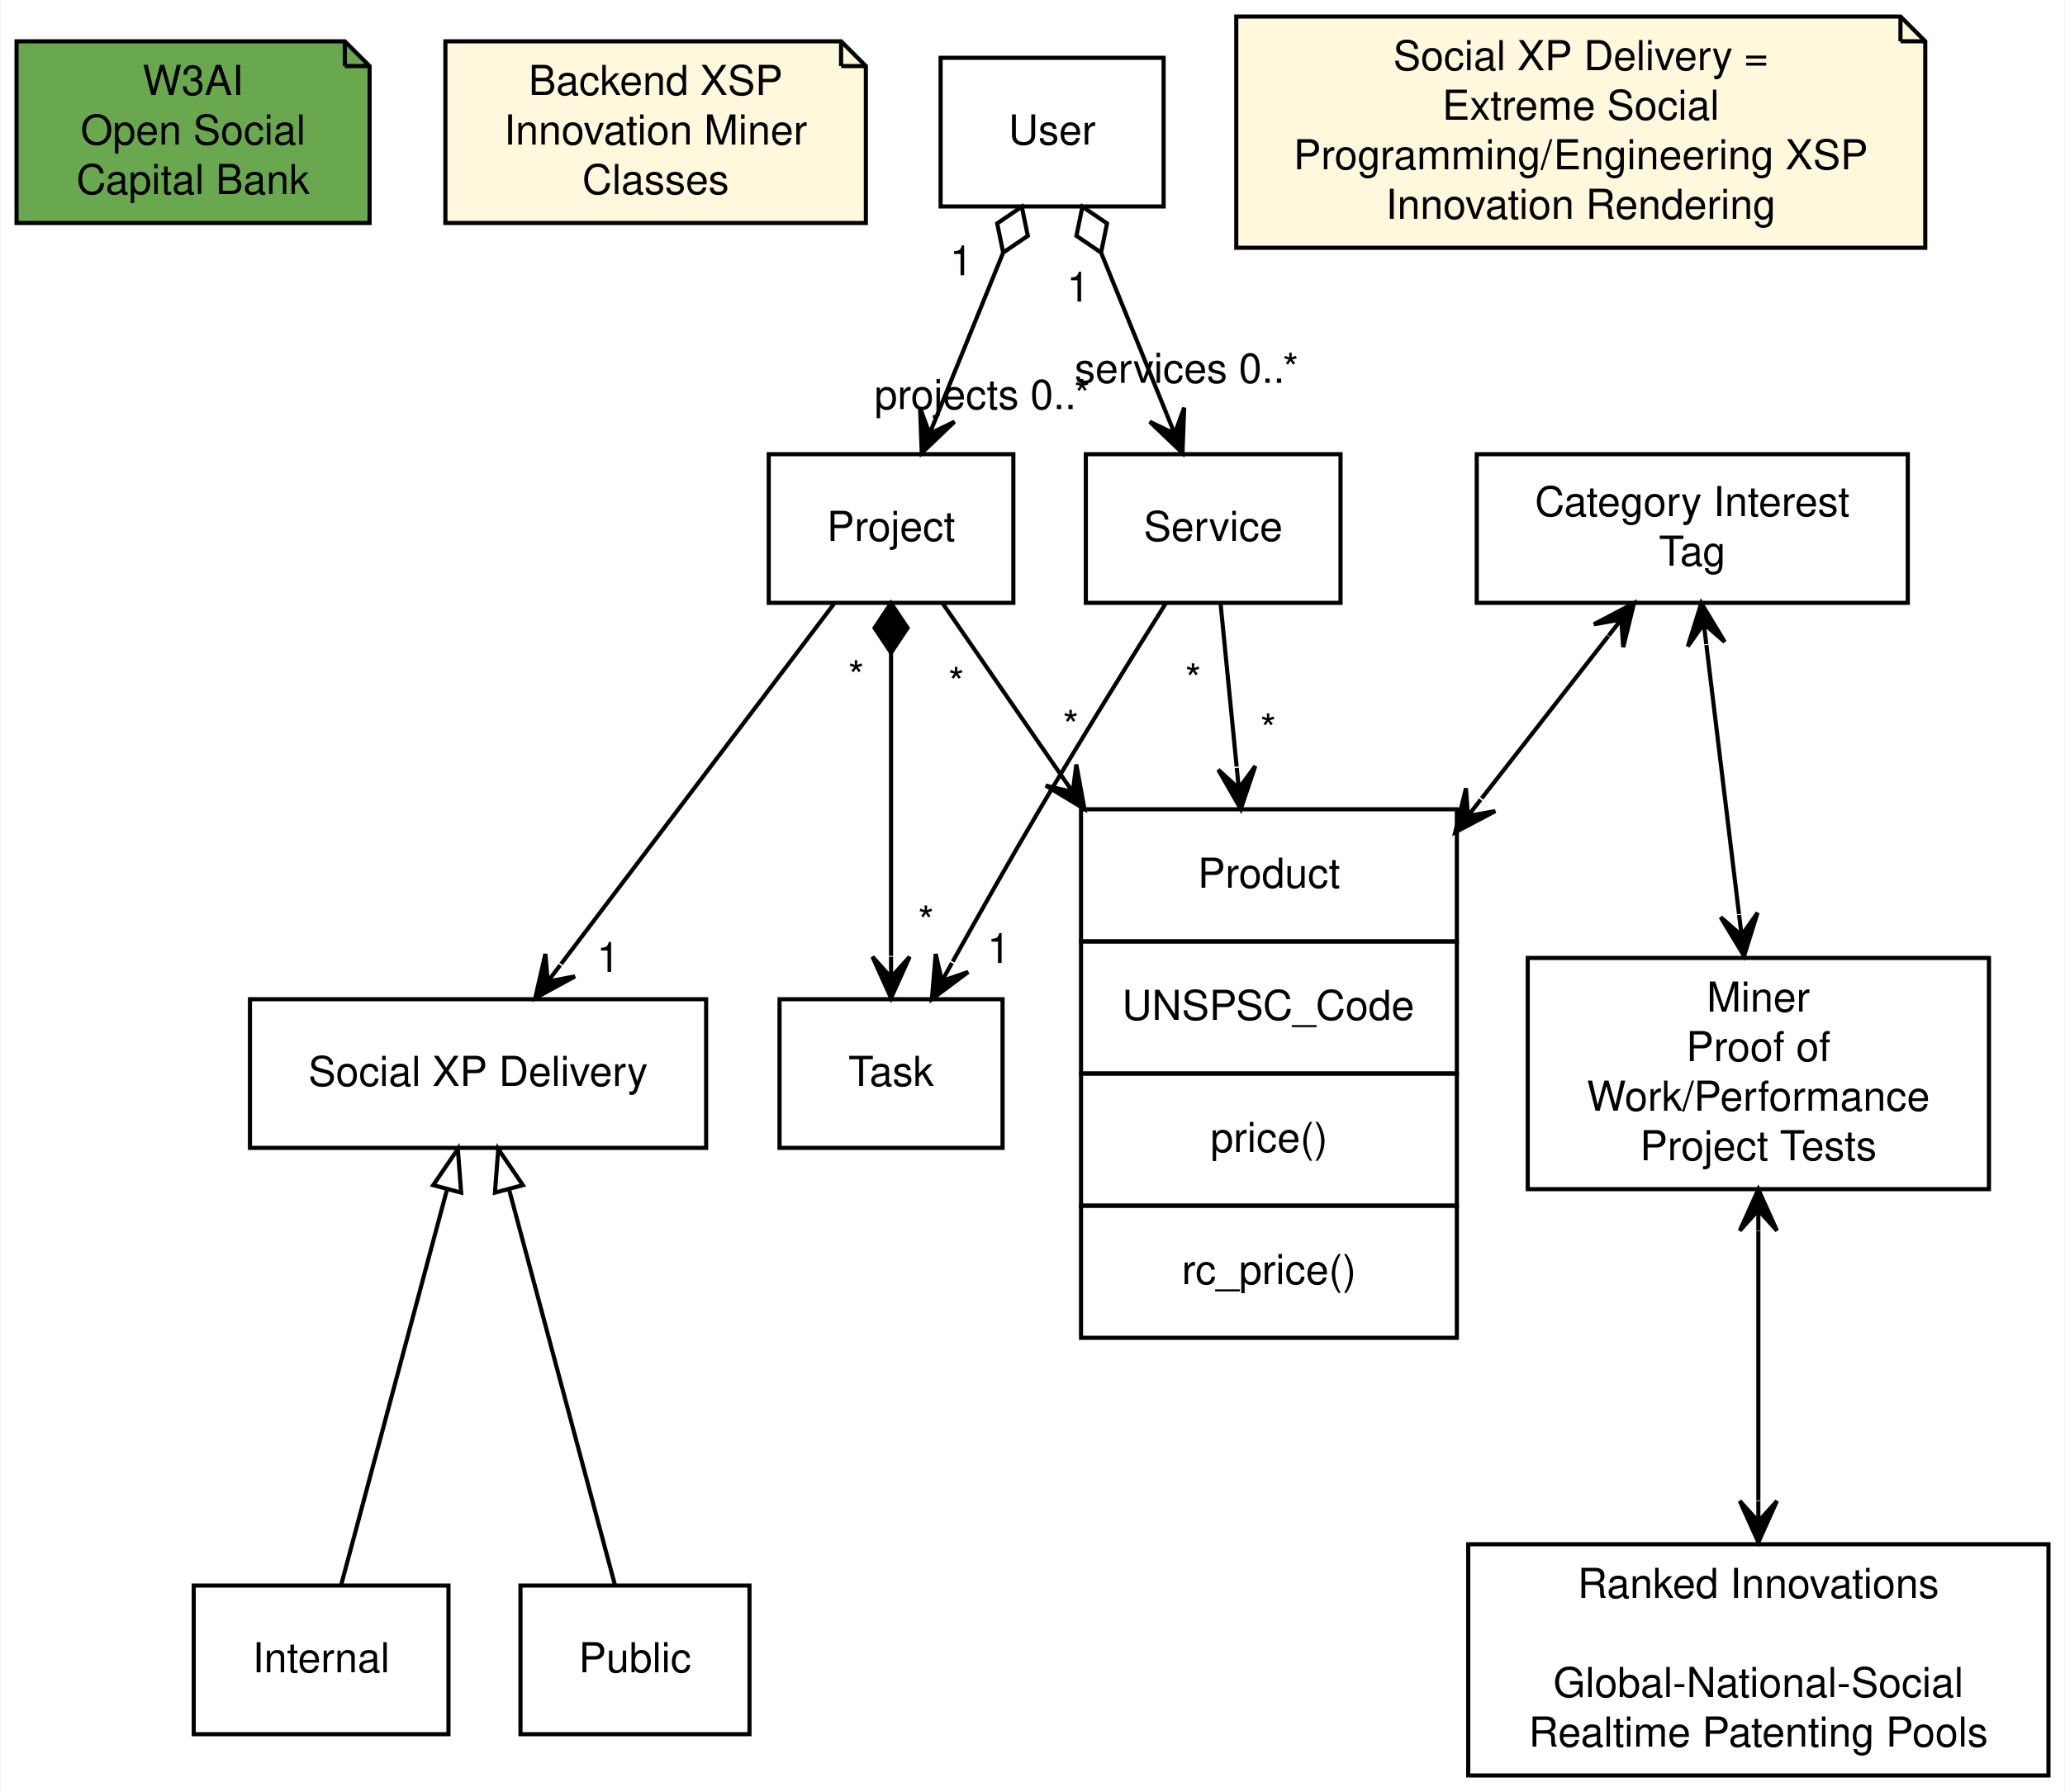
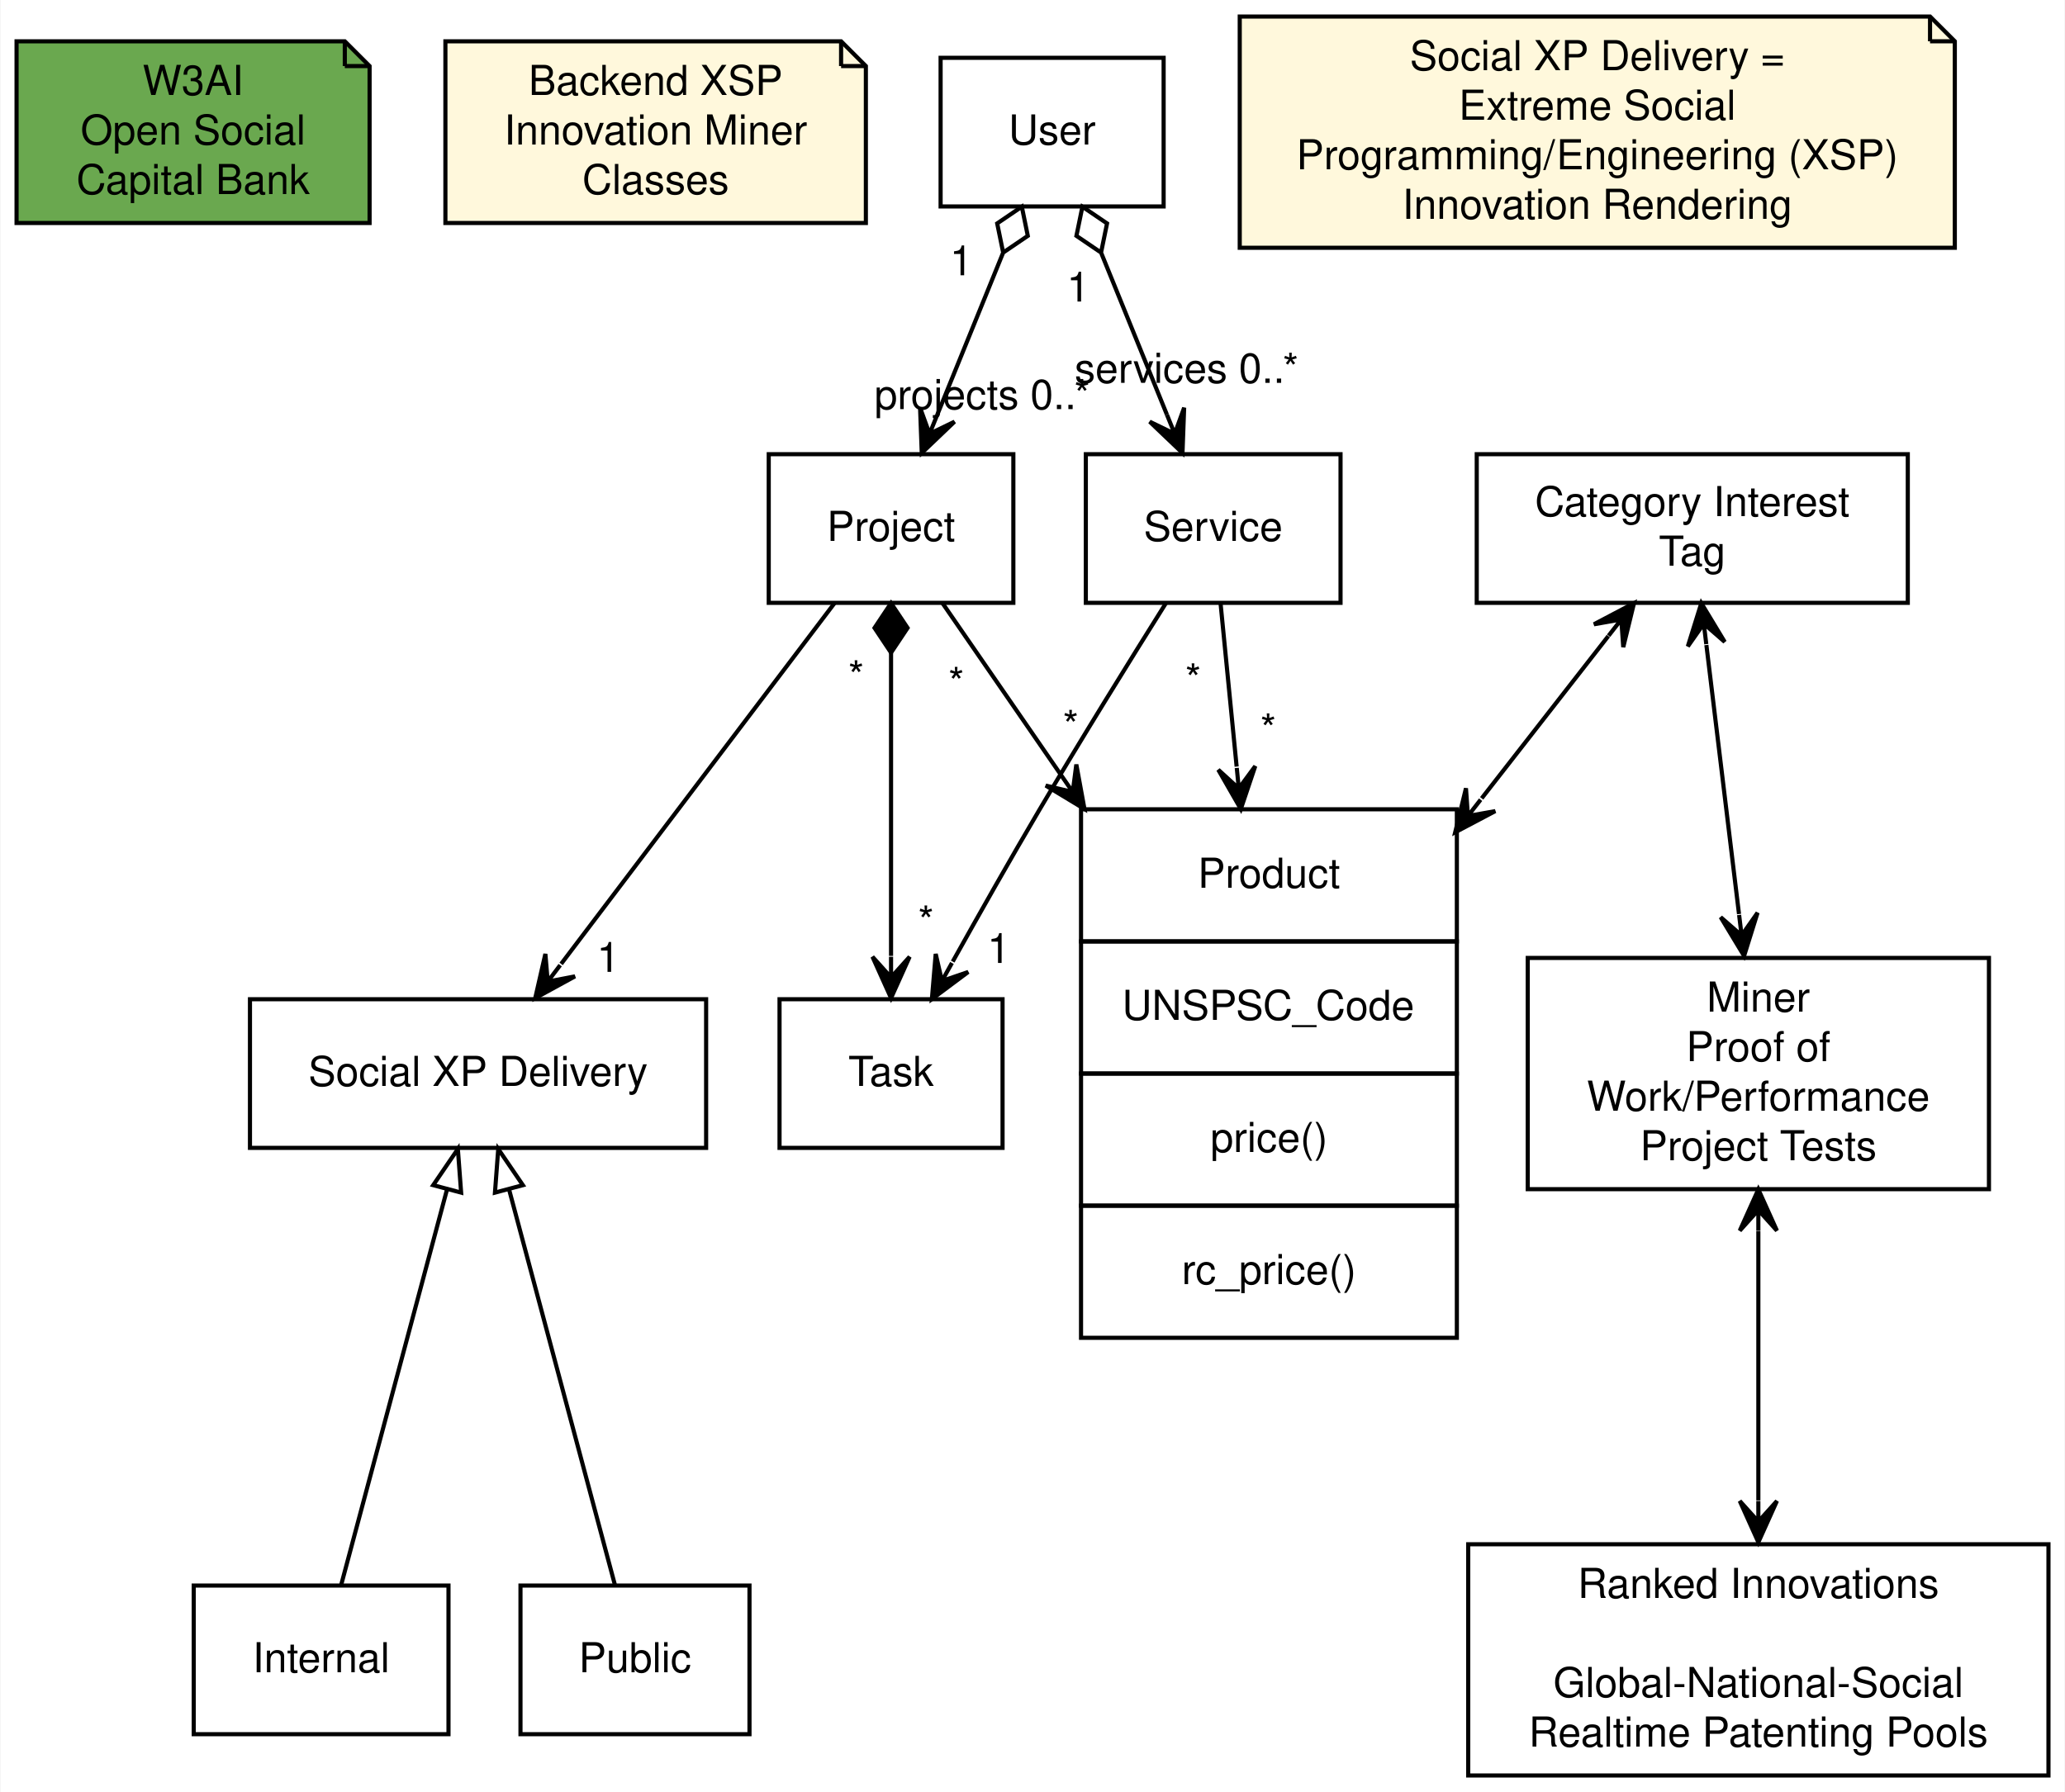
<svg xmlns="http://www.w3.org/2000/svg" width="500pt" height="434pt" viewBox="0.00 0.00 499.74 434.00">
  <g id="graph0" class="graph" transform="scale(1 1) rotate(0) translate(4 430)">
    <polygon fill="#ffffff" stroke="transparent" points="-4,4 -4,-430 495.743,-430 495.743,4 -4,4" />
    <g id="node1" class="node">
      <polygon fill="#6aa84f" stroke="#000000" points="79.359,-420 -.12,-420 -.12,-376 85.359,-376 85.359,-414 79.359,-420" />
      <polyline fill="none" stroke="#000000" points="79.359,-420 79.359,-414 " />
      <polyline fill="none" stroke="#000000" points="85.359,-414 79.359,-414 " />
      <text text-anchor="middle" x="42.62" y="-407" font-family="Helvetica,sans-Serif" font-size="10.00" fill="#000000">W3AI </text>
      <text text-anchor="middle" x="42.62" y="-395" font-family="Helvetica,sans-Serif" font-size="10.00" fill="#000000"> Open Social</text>
      <text text-anchor="middle" x="42.62" y="-383" font-family="Helvetica,sans-Serif" font-size="10.00" fill="#000000">Capital Bank</text>
    </g>
    <g id="node2" class="node">
      <polygon fill="#fff8dc" stroke="#000000" points="199.524,-420 103.715,-420 103.715,-376 205.524,-376 205.524,-414 199.524,-420" />
      <polyline fill="none" stroke="#000000" points="199.524,-420 199.524,-414 " />
      <polyline fill="none" stroke="#000000" points="205.524,-414 199.524,-414 " />
      <text text-anchor="middle" x="154.619" y="-407" font-family="Helvetica,sans-Serif" font-size="10.00" fill="#000000">Backend XSP</text>
      <text text-anchor="middle" x="154.619" y="-395" font-family="Helvetica,sans-Serif" font-size="10.00" fill="#000000">Innovation Miner</text>
      <text text-anchor="middle" x="154.619" y="-383" font-family="Helvetica,sans-Serif" font-size="10.00" fill="#000000">Classes</text>
    </g>
    <g id="node3" class="node">
      <polygon fill="none" stroke="#000000" points="277.62,-416 223.619,-416 223.619,-380 277.62,-380 277.62,-416" />
      <text text-anchor="middle" x="250.619" y="-395" font-family="Helvetica,sans-Serif" font-size="10.00" fill="#000000">User</text>
    </g>
    <g id="node4" class="node">
      <polygon fill="none" stroke="#000000" points="241.234,-320 182.005,-320 182.005,-284 241.234,-284 241.234,-320" />
      <text text-anchor="middle" x="211.619" y="-299" font-family="Helvetica,sans-Serif" font-size="10.00" fill="#000000">Project</text>
    </g>
    <g id="edge1" class="edge">
      <path fill="none" stroke="#000000" d="M238.696,-368.651C233.645,-356.216 227.79,-341.803 222.819,-329.568" />
      <polygon fill="none" stroke="#000000" points="238.767,-368.825 244.732,-372.879 243.284,-379.943 237.32,-375.89 238.767,-368.825" />
      <polygon fill="#000000" stroke="#000000" points="219.055,-320.302 226.988,-327.873 220.937,-324.935 222.819,-329.567 222.819,-329.567 222.819,-329.567 220.937,-324.935 218.649,-331.261 219.055,-320.302 219.055,-320.302" />
      <text text-anchor="middle" x="233.708" y="-330.914" font-family="Helvetica,sans-Serif" font-size="10.00" fill="#000000">projects 0..*</text>
      <text text-anchor="middle" x="228.631" y="-363.331" font-family="Helvetica,sans-Serif" font-size="10.00" fill="#000000">1</text>
    </g>
    <g id="node5" class="node">
      <polygon fill="none" stroke="#000000" points="320.455,-320 258.784,-320 258.784,-284 320.455,-284 320.455,-320" />
      <text text-anchor="middle" x="289.62" y="-299" font-family="Helvetica,sans-Serif" font-size="10.00" fill="#000000">Service</text>
    </g>
    <g id="edge2" class="edge">
      <path fill="none" stroke="#000000" d="M262.543,-368.651C267.594,-356.216 273.449,-341.803 278.42,-329.568" />
      <polygon fill="none" stroke="#000000" points="262.472,-368.825 263.919,-375.89 257.955,-379.943 256.507,-372.879 262.472,-368.825" />
      <polygon fill="#000000" stroke="#000000" points="282.184,-320.302 282.589,-331.261 280.302,-324.935 278.42,-329.567 278.42,-329.567 278.42,-329.567 280.302,-324.935 274.251,-327.873 282.184,-320.302 282.184,-320.302" />
      <text text-anchor="middle" x="283.193" y="-337.277" font-family="Helvetica,sans-Serif" font-size="10.00" fill="#000000">services 0..*</text>
      <text text-anchor="middle" x="256.947" y="-356.969" font-family="Helvetica,sans-Serif" font-size="10.00" fill="#000000">1</text>
    </g>
    <g id="node6" class="node">
      <polygon fill="none" stroke="#000000" points="238.619,-188 184.619,-188 184.619,-152 238.619,-152 238.619,-188" />
      <text text-anchor="middle" x="211.619" y="-167" font-family="Helvetica,sans-Serif" font-size="10.00" fill="#000000">Task</text>
    </g>
    <g id="edge3" class="edge">
      <path fill="none" stroke="#000000" d="M211.619,-271.884C211.619,-249.845 211.619,-220.137 211.619,-198.489" />
      <polygon fill="#000000" stroke="#000000" points="211.62,-271.923 215.619,-277.923 211.619,-283.923 207.619,-277.923 211.62,-271.923" />
      <polygon fill="#000000" stroke="#000000" points="211.619,-188.282 216.12,-198.282 211.619,-193.282 211.62,-198.282 211.62,-198.282 211.62,-198.282 211.619,-193.282 207.12,-198.283 211.619,-188.282 211.619,-188.282" />
      <text text-anchor="middle" x="220.072" y="-203.409" font-family="Helvetica,sans-Serif" font-size="10.00" fill="#000000">*</text>
      <text text-anchor="middle" x="203.167" y="-262.797" font-family="Helvetica,sans-Serif" font-size="10.00" fill="#000000">*</text>
    </g>
    <g id="node7" class="node">
      <polygon fill="none" stroke="#000000" points="166.845,-188 56.394,-188 56.394,-152 166.845,-152 166.845,-188" />
      <text text-anchor="middle" x="111.62" y="-167" font-family="Helvetica,sans-Serif" font-size="10.00" fill="#000000">Social XP Delivery</text>
    </g>
    <g id="edge4" class="edge">
      <path fill="none" stroke="#000000" d="M197.925,-283.923C180.816,-261.339 151.403,-222.514 131.734,-196.552" />
      <polygon fill="#000000" stroke="#000000" points="125.47,-188.282 135.095,-193.536 128.489,-192.268 131.508,-196.254 131.508,-196.254 131.508,-196.254 128.489,-192.268 127.922,-198.971 125.47,-188.282 125.47,-188.282" />
      <text text-anchor="middle" x="143.153" y="-194.627" font-family="Helvetica,sans-Serif" font-size="10.00" fill="#000000">1</text>
    </g>
    <g id="node8" class="node">
      <polygon fill="none" stroke="#000000" points="257.62,-202 257.62,-234 348.62,-234 348.62,-202 257.62,-202" />
      <text text-anchor="start" x="285.892" y="-215" font-family="Helvetica,sans-Serif" font-size="10.00" fill="#000000">Product</text>
      <polygon fill="none" stroke="#000000" points="257.62,-170 257.62,-202 348.62,-202 348.62,-170 257.62,-170" />
      <text text-anchor="start" x="267.56" y="-183" font-family="Helvetica,sans-Serif" font-size="10.00" fill="#000000">UNSPSC_Code</text>
      <polygon fill="none" stroke="#000000" points="257.62,-138 257.62,-170 348.62,-170 348.62,-138 257.62,-138" />
      <text text-anchor="start" x="288.957" y="-151" font-family="Helvetica,sans-Serif" font-size="10.00" fill="#000000">price()</text>
      <polygon fill="none" stroke="#000000" points="257.62,-106 257.62,-138 348.62,-138 348.62,-106 257.62,-106" />
      <text text-anchor="start" x="282.014" y="-119" font-family="Helvetica,sans-Serif" font-size="10.00" fill="#000000">rc_price()</text>
    </g>
    <g id="edge5" class="edge">
      <path fill="none" stroke="#000000" d="M224.082,-283.923C231.68,-272.901 241.945,-258.011 252.545,-242.636" />
      <polygon fill="#000000" stroke="#000000" points="258.453,-234.066 256.482,-244.853 255.615,-238.183 252.777,-242.299 252.777,-242.299 252.777,-242.299 255.615,-238.183 249.072,-239.745 258.453,-234.066 258.453,-234.066" />
      <text text-anchor="middle" x="255.124" y="-250.787" font-family="Helvetica,sans-Serif" font-size="10.00" fill="#000000">*</text>
      <text text-anchor="middle" x="227.411" y="-261.202" font-family="Helvetica,sans-Serif" font-size="10.00" fill="#000000">*</text>
    </g>
    <g id="edge6" class="edge">
      <path fill="none" stroke="#000000" d="M278.186,-283.94C269.623,-270.307 257.699,-251.092 247.619,-234 240.536,-221.99 232.934,-208.559 226.55,-197.115" />
      <polygon fill="#000000" stroke="#000000" points="221.511,-188.044 230.301,-194.601 223.939,-192.415 226.367,-196.786 226.367,-196.786 226.367,-196.786 223.939,-192.415 222.433,-198.971 221.511,-188.044 221.511,-188.044" />
      <text text-anchor="middle" x="237.702" y="-196.785" font-family="Helvetica,sans-Serif" font-size="10.00" fill="#000000">1</text>
    </g>
    <g id="edge7" class="edge">
      <path fill="none" stroke="#000000" d="M291.4,-283.923C292.445,-273.309 293.844,-259.109 295.298,-244.342" />
      <polygon fill="#000000" stroke="#000000" points="296.31,-234.066 299.808,-244.459 295.82,-239.042 295.33,-244.018 295.33,-244.018 295.33,-244.018 295.82,-239.042 290.851,-243.577 296.31,-234.066 296.31,-234.066" />
      <text text-anchor="middle" x="302.945" y="-249.933" font-family="Helvetica,sans-Serif" font-size="10.00" fill="#000000">*</text>
      <text text-anchor="middle" x="284.765" y="-262.055" font-family="Helvetica,sans-Serif" font-size="10.00" fill="#000000">*</text>
    </g>
    <g id="node12" class="node">
      <polygon fill="none" stroke="#000000" points="104.463,-46 42.776,-46 42.776,-10 104.463,-10 104.463,-46" />
      <text text-anchor="middle" x="73.62" y="-25" font-family="Helvetica,sans-Serif" font-size="10.00" fill="#000000">Internal</text>
    </g>
    <g id="edge11" class="edge">
      <path fill="none" stroke="#000000" d="M104.124,-141.989C96.522,-113.582 84.98,-70.451 78.491,-46.203" />
      <polygon fill="none" stroke="#000000" points="100.763,-142.971 106.73,-151.727 107.525,-141.162 100.763,-142.971" />
    </g>
    <g id="node13" class="node">
      <polygon fill="none" stroke="#000000" points="177.345,-46 121.894,-46 121.894,-10 177.345,-10 177.345,-46" />
      <text text-anchor="middle" x="149.619" y="-25" font-family="Helvetica,sans-Serif" font-size="10.00" fill="#000000">Public</text>
    </g>
    <g id="edge12" class="edge">
      <path fill="none" stroke="#000000" d="M119.115,-141.989C126.717,-113.582 138.26,-70.451 144.748,-46.203" />
      <polygon fill="none" stroke="#000000" points="115.714,-141.162 116.51,-151.727 122.476,-142.971 115.714,-141.162" />
    </g>
    <g id="node9" class="node">
      <polygon fill="none" stroke="#000000" points="457.805,-320 353.434,-320 353.434,-284 457.805,-284 457.805,-320" />
      <text text-anchor="middle" x="405.62" y="-305" font-family="Helvetica,sans-Serif" font-size="10.00" fill="#000000">Category Interest</text>
      <text text-anchor="middle" x="405.62" y="-293" font-family="Helvetica,sans-Serif" font-size="10.00" fill="#000000">Tag</text>
    </g>
    <g id="edge8" class="edge">
      <path fill="none" stroke="#000000" d="M385.291,-275.948C376.404,-264.559 365.532,-250.626 354.629,-236.653" />
      <polygon fill="#000000" stroke="#000000" points="391.514,-283.923 381.814,-278.807 388.438,-279.981 385.362,-276.039 385.362,-276.039 385.362,-276.039 388.438,-279.981 388.91,-273.271 391.514,-283.923 391.514,-283.923" />
      <polygon fill="#000000" stroke="#000000" points="348.221,-228.44 357.92,-233.556 351.297,-232.382 354.373,-236.324 354.373,-236.324 354.373,-236.324 351.297,-232.382 350.825,-239.093 348.221,-228.44 348.221,-228.44" />
    </g>
    <g id="node10" class="node">
      <polygon fill="none" stroke="#000000" points="477.456,-198 365.783,-198 365.783,-142 477.456,-142 477.456,-198" />
      <text text-anchor="middle" x="421.62" y="-185" font-family="Helvetica,sans-Serif" font-size="10.00" fill="#000000">Miner</text>
      <text text-anchor="middle" x="421.62" y="-173" font-family="Helvetica,sans-Serif" font-size="10.00" fill="#000000">Proof of</text>
      <text text-anchor="middle" x="421.62" y="-161" font-family="Helvetica,sans-Serif" font-size="10.00" fill="#000000">Work/Performance</text>
      <text text-anchor="middle" x="421.62" y="-149" font-family="Helvetica,sans-Serif" font-size="10.00" fill="#000000">Project Tests</text>
    </g>
    <g id="edge9" class="edge">
      <path fill="none" stroke="#000000" d="M409.039,-273.787C411.342,-254.789 414.409,-229.491 416.937,-208.627" />
      <polygon fill="#000000" stroke="#000000" points="407.811,-283.923 404.547,-273.454 408.412,-278.959 409.014,-273.995 409.014,-273.995 409.014,-273.995 408.412,-278.959 413.481,-274.537 407.811,-283.923 407.811,-283.923" />
      <polygon fill="#000000" stroke="#000000" points="418.167,-198.485 421.431,-208.953 417.565,-203.448 416.963,-208.412 416.963,-208.412 416.963,-208.412 417.565,-203.448 412.496,-207.87 418.167,-198.485 418.167,-198.485" />
    </g>
    <g id="node11" class="node">
      <polygon fill="none" stroke="#000000" points="491.867,-56 351.372,-56 351.372,0 491.867,0 491.867,-56" />
      <text text-anchor="middle" x="421.62" y="-43" font-family="Helvetica,sans-Serif" font-size="10.00" fill="#000000">Ranked Innovations</text>
      <text text-anchor="middle" x="421.62" y="-19" font-family="Helvetica,sans-Serif" font-size="10.00" fill="#000000">Global-National-Social</text>
      <text text-anchor="middle" x="421.62" y="-7" font-family="Helvetica,sans-Serif" font-size="10.00" fill="#000000">Realtime Patenting Pools</text>
    </g>
    <g id="edge10" class="edge">
      <path fill="none" stroke="#000000" d="M421.62,-131.873C421.62,-111.669 421.62,-86.909 421.62,-66.63" />
      <polygon fill="#000000" stroke="#000000" points="421.62,-141.945 417.12,-131.945 421.62,-136.945 421.62,-131.945 421.62,-131.945 421.62,-131.945 421.62,-136.945 426.12,-131.945 421.62,-141.945 421.62,-141.945" />
      <polygon fill="#000000" stroke="#000000" points="421.62,-56.482 426.12,-66.482 421.62,-61.482 421.62,-66.482 421.62,-66.482 421.62,-66.482 421.62,-61.482 417.12,-66.482 421.62,-56.482 421.62,-56.482" />
    </g>
    <g id="node14" class="node">
-       <polygon fill="#fff8dc" stroke="#000000" points="456.033,-426 295.207,-426 295.207,-370 462.033,-370 462.033,-420 456.033,-426" />
-       <polyline fill="none" stroke="#000000" points="456.033,-426 456.033,-420 " />
-       <polyline fill="none" stroke="#000000" points="462.033,-420 456.033,-420 " />
-       <text text-anchor="middle" x="378.62" y="-413" font-family="Helvetica,sans-Serif" font-size="10.00" fill="#000000">Social XP Delivery =</text>
-       <text text-anchor="middle" x="378.62" y="-401" font-family="Helvetica,sans-Serif" font-size="10.00" fill="#000000">Extreme Social</text>
-       <text text-anchor="middle" x="378.62" y="-389" font-family="Helvetica,sans-Serif" font-size="10.00" fill="#000000">Programming/Engineering XSP</text>
-       <text text-anchor="middle" x="378.62" y="-377" font-family="Helvetica,sans-Serif" font-size="10.00" fill="#000000">Innovation Rendering</text>
+       <polygon fill="#fff8dc" stroke="#000000" points="463.191,-426 296.048,-426 296.048,-370 469.191,-370 469.191,-420 463.191,-426" />
+       <polyline fill="none" stroke="#000000" points="463.191,-426 463.191,-420 " />
+       <polyline fill="none" stroke="#000000" points="469.191,-420 463.191,-420 " />
+       <text text-anchor="middle" x="382.62" y="-413" font-family="Helvetica,sans-Serif" font-size="10.00" fill="#000000">Social XP Delivery =</text>
+       <text text-anchor="middle" x="382.62" y="-401" font-family="Helvetica,sans-Serif" font-size="10.00" fill="#000000">Extreme Social</text>
+       <text text-anchor="middle" x="382.62" y="-389" font-family="Helvetica,sans-Serif" font-size="10.00" fill="#000000">Programming/Engineering (XSP)</text>
+       <text text-anchor="middle" x="382.62" y="-377" font-family="Helvetica,sans-Serif" font-size="10.00" fill="#000000">Innovation Rendering</text>
    </g>
  </g>
</svg>
